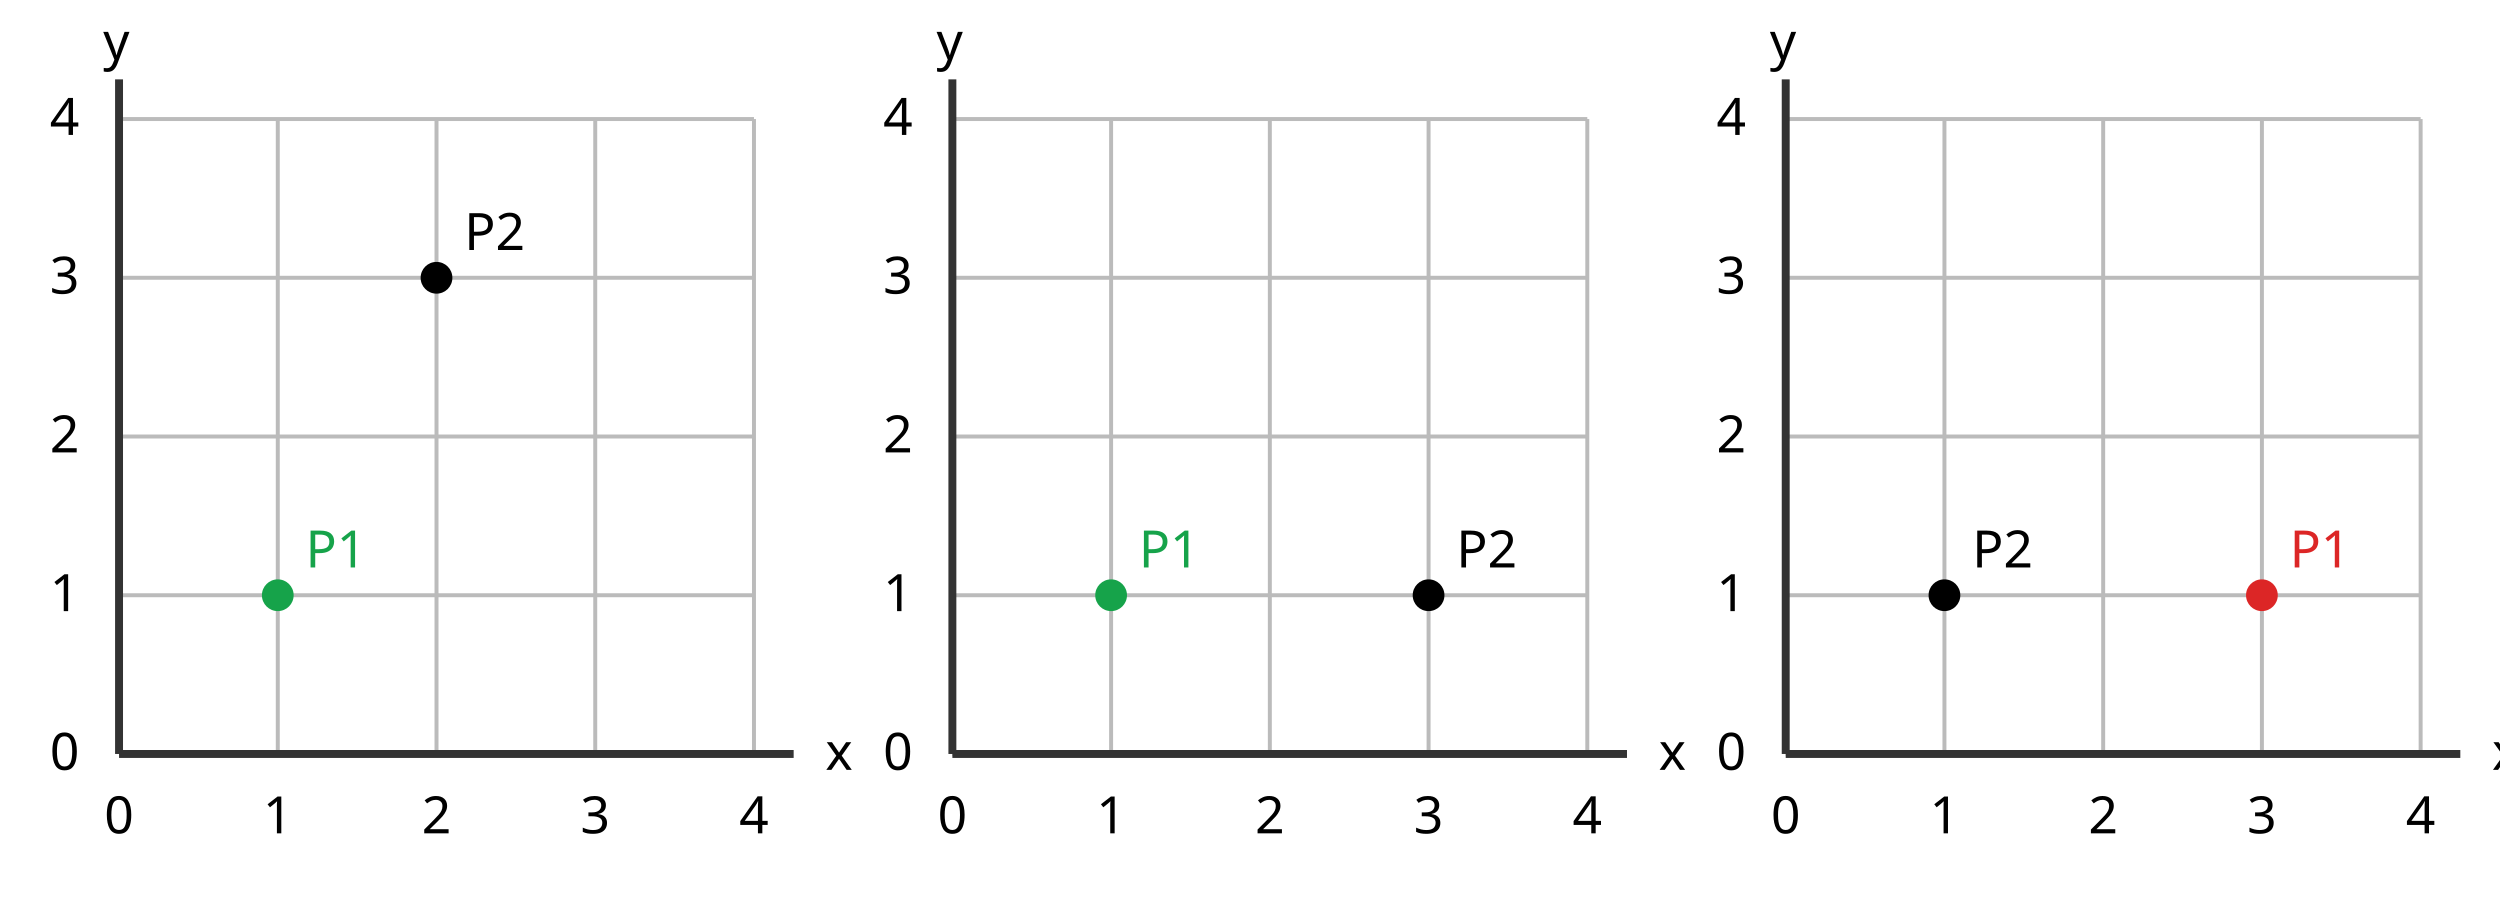
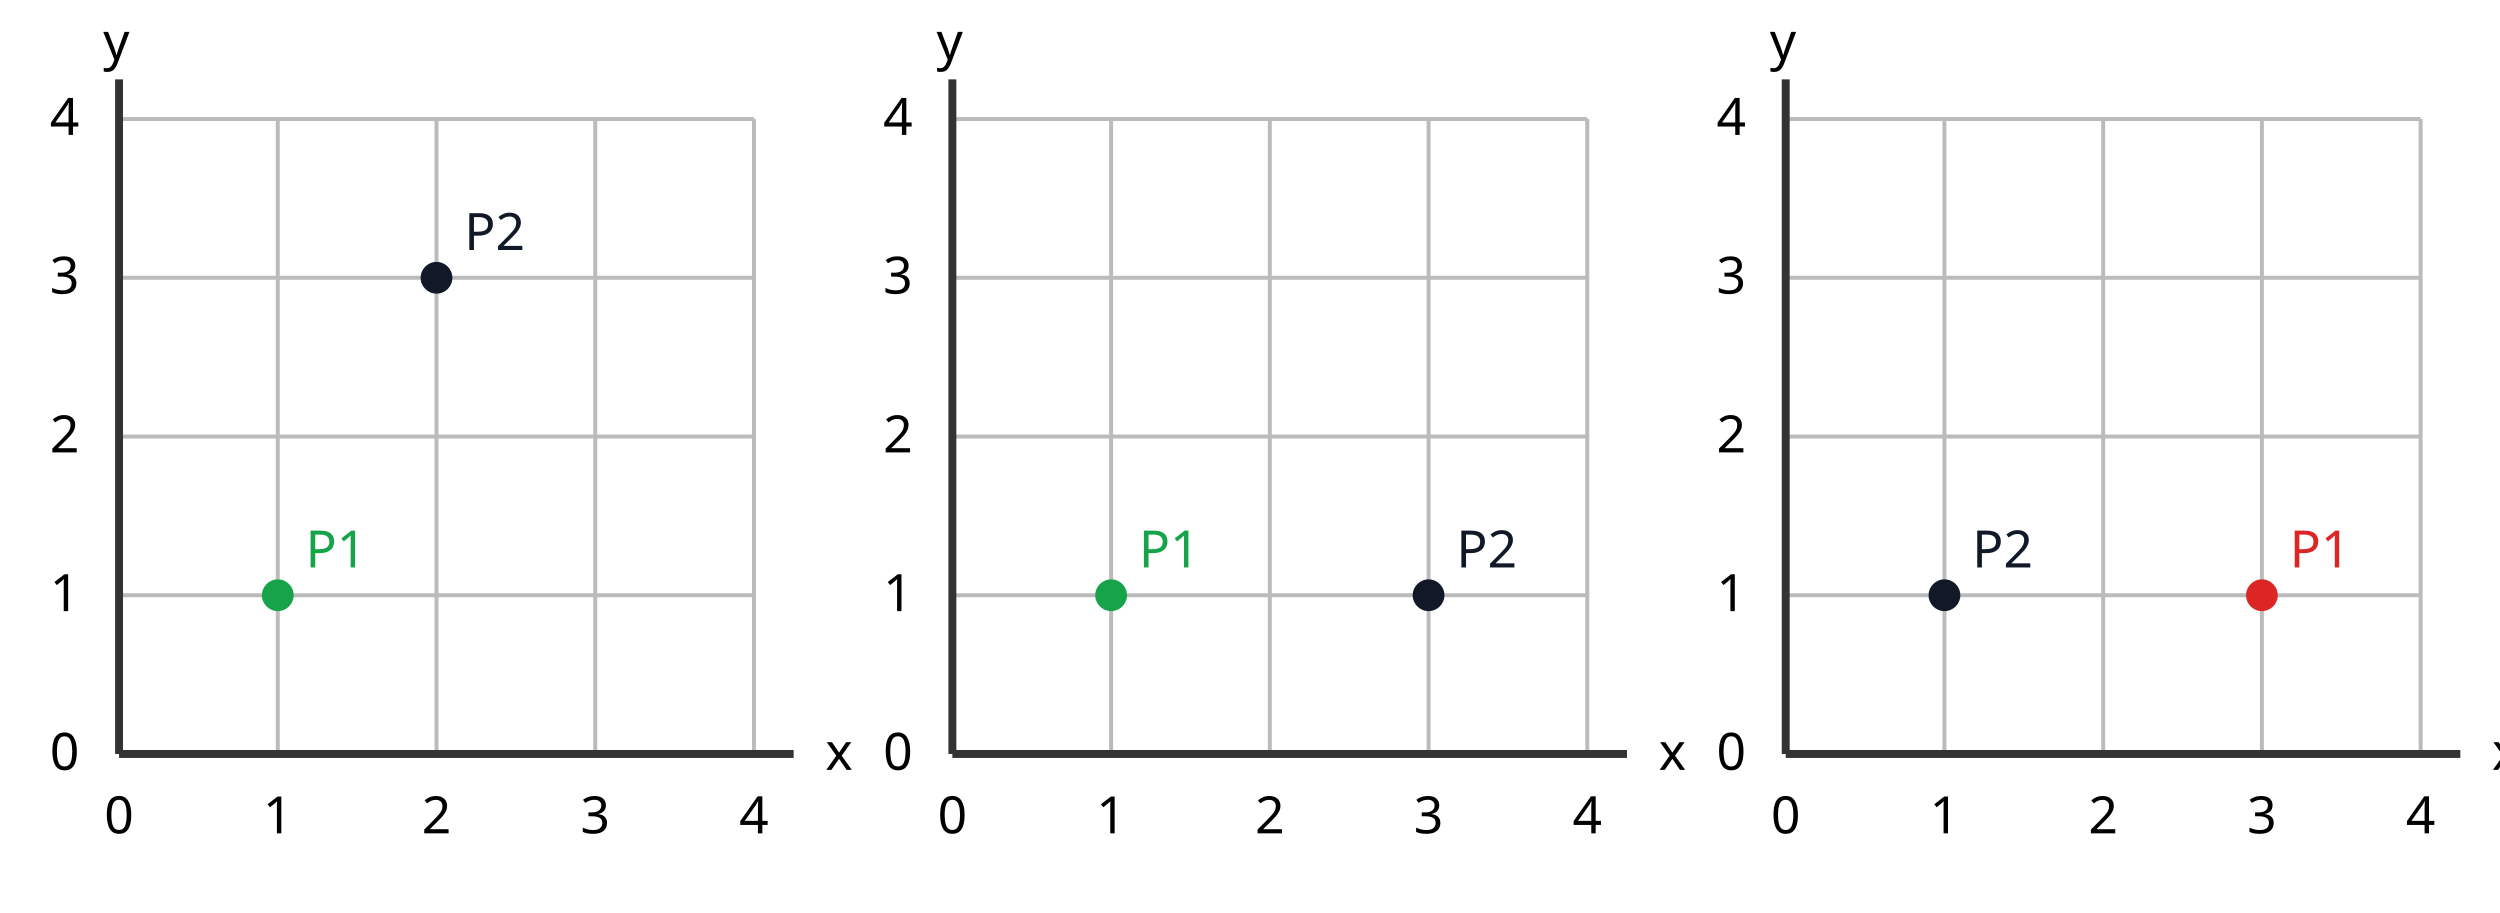
<svg xmlns="http://www.w3.org/2000/svg" width="630" height="230" viewBox="0 0 630 230">
-   <style>text{font:13px sans-serif}.grid{stroke:#bbb;stroke-width:1}.axis{stroke:#333;stroke-width:2}</style>
+   <style>text{font:13px sans-serif}.grid{stroke:#bbb;stroke-width:1}.axis{stroke:#333;stroke-width:2}.shape{fill:none;stroke-width:3}.endpoint{stroke:none}</style>
  <line class="grid" x1="30" y1="30" x2="30" y2="190" />
  <line class="grid" x1="30" y1="190" x2="190" y2="190" />
  <text x="30" y="210" text-anchor="middle">0</text>
  <text x="20" y="194" text-anchor="end">0</text>
  <line class="grid" x1="70" y1="30" x2="70" y2="190" />
  <line class="grid" x1="30" y1="150" x2="190" y2="150" />
  <text x="70" y="210" text-anchor="middle">1</text>
  <text x="20" y="154" text-anchor="end">1</text>
  <line class="grid" x1="110" y1="30" x2="110" y2="190" />
  <line class="grid" x1="30" y1="110" x2="190" y2="110" />
  <text x="110" y="210" text-anchor="middle">2</text>
  <text x="20" y="114" text-anchor="end">2</text>
  <line class="grid" x1="150" y1="30" x2="150" y2="190" />
  <line class="grid" x1="30" y1="70" x2="190" y2="70" />
  <text x="150" y="210" text-anchor="middle">3</text>
  <text x="20" y="74" text-anchor="end">3</text>
  <line class="grid" x1="190" y1="30" x2="190" y2="190" />
  <line class="grid" x1="30" y1="30" x2="190" y2="30" />
  <text x="190" y="210" text-anchor="middle">4</text>
  <text x="20" y="34" text-anchor="end">4</text>
  <line class="axis" x1="30" y1="190" x2="200" y2="190" />
  <line class="axis" x1="30" y1="190" x2="30" y2="20" />
  <text x="208" y="194">x</text>
  <text x="26" y="15">y</text>
  <circle cx="70" cy="150" r="4" fill="#16a34a" />
  <text x="77" y="143" fill="#16a34a">P1</text>
-   <circle cx="110" cy="70" r="4" fill="black" />
-   <text x="117" y="63" fill="black">P2</text>
+   <circle cx="110" cy="70" r="4" fill="#111827" />
+   <text x="117" y="63" fill="#111827">P2</text>
  <line class="grid" x1="240" y1="30" x2="240" y2="190" />
  <line class="grid" x1="240" y1="190" x2="400" y2="190" />
  <text x="240" y="210" text-anchor="middle">0</text>
  <text x="230" y="194" text-anchor="end">0</text>
  <line class="grid" x1="280" y1="30" x2="280" y2="190" />
  <line class="grid" x1="240" y1="150" x2="400" y2="150" />
  <text x="280" y="210" text-anchor="middle">1</text>
  <text x="230" y="154" text-anchor="end">1</text>
  <line class="grid" x1="320" y1="30" x2="320" y2="190" />
  <line class="grid" x1="240" y1="110" x2="400" y2="110" />
  <text x="320" y="210" text-anchor="middle">2</text>
  <text x="230" y="114" text-anchor="end">2</text>
  <line class="grid" x1="360" y1="30" x2="360" y2="190" />
  <line class="grid" x1="240" y1="70" x2="400" y2="70" />
  <text x="360" y="210" text-anchor="middle">3</text>
  <text x="230" y="74" text-anchor="end">3</text>
  <line class="grid" x1="400" y1="30" x2="400" y2="190" />
  <line class="grid" x1="240" y1="30" x2="400" y2="30" />
  <text x="400" y="210" text-anchor="middle">4</text>
  <text x="230" y="34" text-anchor="end">4</text>
  <line class="axis" x1="240" y1="190" x2="410" y2="190" />
  <line class="axis" x1="240" y1="190" x2="240" y2="20" />
  <text x="418" y="194">x</text>
  <text x="236" y="15">y</text>
  <circle cx="280" cy="150" r="4" fill="#16a34a" />
  <text x="287" y="143" fill="#16a34a">P1</text>
-   <circle cx="360" cy="150" r="4" fill="black" />
-   <text x="367" y="143" fill="black">P2</text>
+   <circle cx="360" cy="150" r="4" fill="#111827" />
+   <text x="367" y="143" fill="#111827">P2</text>
  <line class="grid" x1="450" y1="30" x2="450" y2="190" />
  <line class="grid" x1="450" y1="190" x2="610" y2="190" />
  <text x="450" y="210" text-anchor="middle">0</text>
  <text x="440" y="194" text-anchor="end">0</text>
  <line class="grid" x1="490" y1="30" x2="490" y2="190" />
  <line class="grid" x1="450" y1="150" x2="610" y2="150" />
  <text x="490" y="210" text-anchor="middle">1</text>
  <text x="440" y="154" text-anchor="end">1</text>
  <line class="grid" x1="530" y1="30" x2="530" y2="190" />
  <line class="grid" x1="450" y1="110" x2="610" y2="110" />
  <text x="530" y="210" text-anchor="middle">2</text>
  <text x="440" y="114" text-anchor="end">2</text>
  <line class="grid" x1="570" y1="30" x2="570" y2="190" />
  <line class="grid" x1="450" y1="70" x2="610" y2="70" />
  <text x="570" y="210" text-anchor="middle">3</text>
  <text x="440" y="74" text-anchor="end">3</text>
  <line class="grid" x1="610" y1="30" x2="610" y2="190" />
  <line class="grid" x1="450" y1="30" x2="610" y2="30" />
  <text x="610" y="210" text-anchor="middle">4</text>
  <text x="440" y="34" text-anchor="end">4</text>
  <line class="axis" x1="450" y1="190" x2="620" y2="190" />
  <line class="axis" x1="450" y1="190" x2="450" y2="20" />
  <text x="628" y="194">x</text>
  <text x="446" y="15">y</text>
  <circle cx="570" cy="150" r="4" fill="#dc2626" />
  <text x="577" y="143" fill="#dc2626">P1</text>
-   <circle cx="490" cy="150" r="4" fill="black" />
-   <text x="497" y="143" fill="black">P2</text>
+   <circle cx="490" cy="150" r="4" fill="#111827" />
+   <text x="497" y="143" fill="#111827">P2</text>
</svg>
